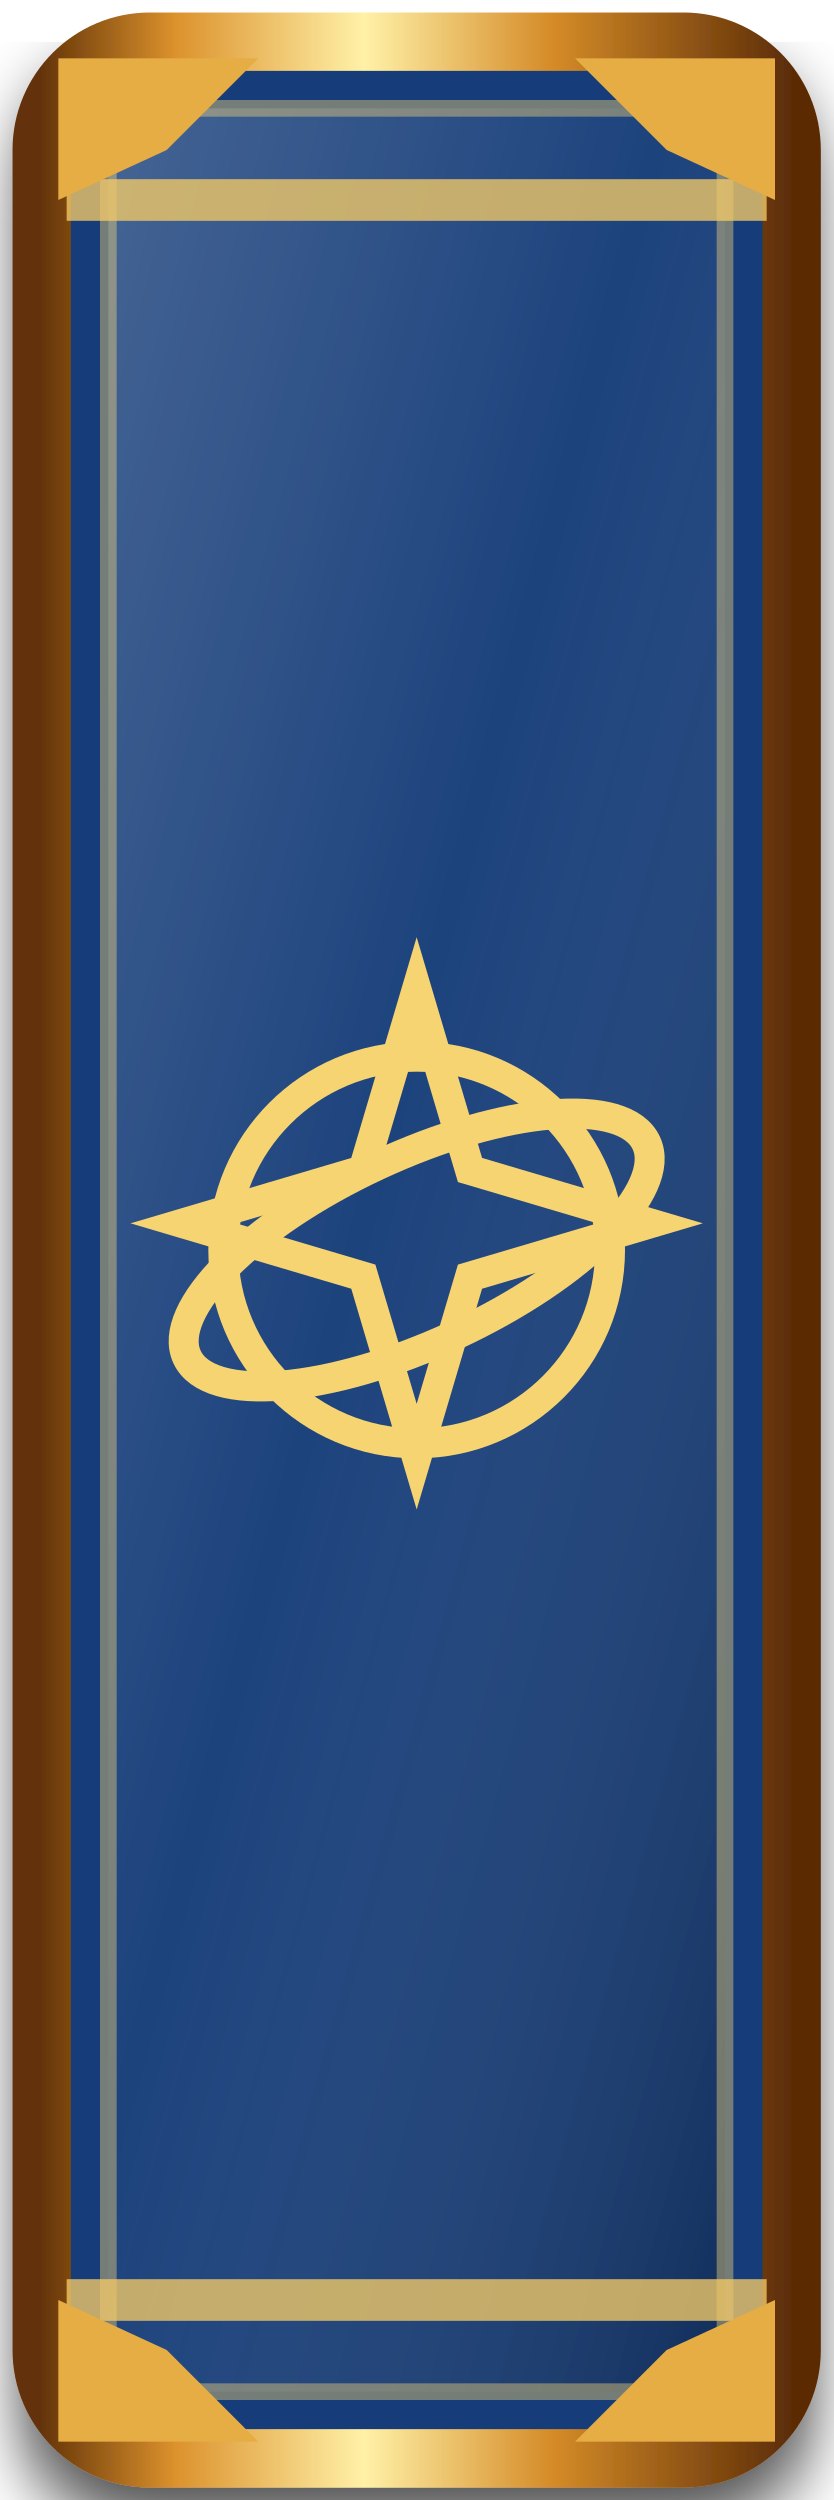
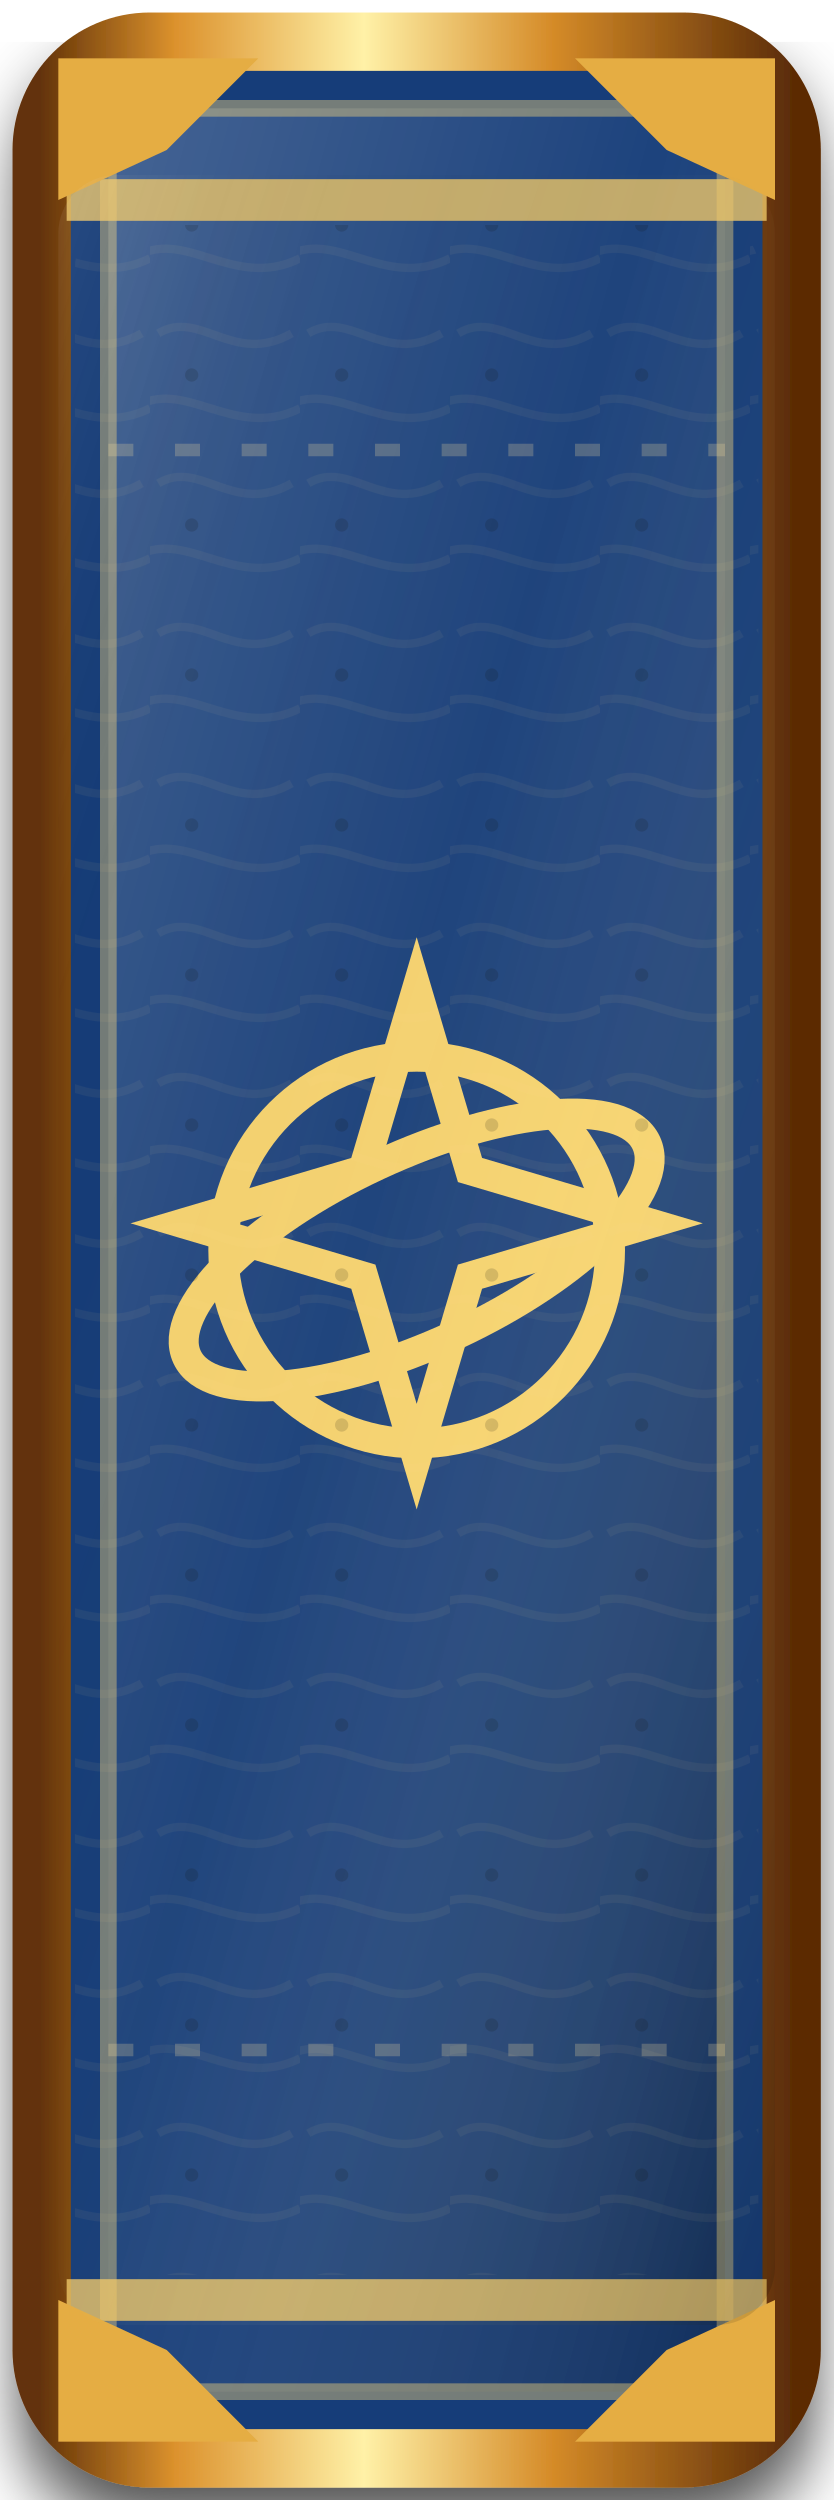
<svg xmlns="http://www.w3.org/2000/svg" data-shape="3V" data-role="celestial-codex" viewBox="0 0 100 300">
  <defs>
    <linearGradient id="gold" x1="0" x2="1">
      <stop stop-color="#633307" />
      <stop offset=".18" stop-color="#dc922d" />
      <stop offset=".43" stop-color="#fff1a7" />
      <stop offset=".68" stop-color="#d58b28" />
      <stop offset="1" stop-color="#5b2c06" />
    </linearGradient>
    <linearGradient id="shine" x1="0" y1="0" x2="1" y2="1">
      <stop stop-color="#fff" stop-opacity=".2" />
      <stop offset=".45" stop-color="#fff" stop-opacity=".03" />
      <stop offset="1" stop-color="#000" stop-opacity=".24" />
    </linearGradient>
    <filter id="s" x="-20%" y="-20%" width="150%" height="170%">
      <feDropShadow dx="0" dy="5" stdDeviation="4" flood-color="#000" flood-opacity=".68" />
    </filter>
+     <linearGradient id="leather" x1="0" y1="0" x2="1" y2="1">
+       <stop stop-color="#ffffff" stop-opacity=".16" />
+       <stop offset=".22" stop-color="#000" stop-opacity=".03" />
+       <stop offset=".62" stop-color="#fff0b0" stop-opacity=".08" />
+       <stop offset="1" stop-color="#000" stop-opacity=".28" />
+     </linearGradient>
+     <pattern id="grain" width="18" height="18" patternUnits="userSpaceOnUse">
+       <path d="M1 4c5-3 9 4 16 0M-2 13c6-4 12 4 20 0" fill="none" stroke="#f6df9b" stroke-opacity=".07" stroke-width="1" />
+       <circle cx="5" cy="9" r=".8" fill="#120b08" opacity=".18" />
+     </pattern>
  </defs>
  <rect x="5" y="5" width="90" height="290" rx="13" fill="#173d79" stroke="url(#gold)" stroke-width="7" filter="url(#s)" />
  <rect x="13" y="13" width="74" height="274" rx="8" fill="url(#shine)" stroke="#f8d77a" stroke-opacity=".42" stroke-width="2" />
  <path d="M8 24h84M8 276h84" stroke="#f2c968" stroke-width="5" opacity=".78" />
  <g fill="#e5ad43">
    <path d="M7 7h24L20 18 7 24Z" />
    <path d="M93 7h-24l11 11 13 6Z" />
    <path d="M7 293h24L20 282 7 276Z" />
    <path d="M93 293h-24l11-11 13-6Z" />
  </g>
  <g transform="translate(50 150)" fill="none" stroke="#f7d472" stroke-width="3.6">
    <circle r="23.2" />
    <ellipse rx="30.4" ry="11.2" transform="rotate(-25)" />
    <path d="M0-31.2l6.4 21.6 21.6 6.4-21.6 6.4-6.4 21.6-6.4-21.6-21.6-6.4 21.6-6.4Z" />
  </g>
+   <g pointer-events="none">
+     <rect x="7" y="21" width="86" height="258" rx="7" fill="url(#leather)" opacity=".48" />
+     <rect x="9" y="27" width="82" height="246" rx="5" fill="url(#grain)" opacity=".8" />
+     <path d="M13 54H87M13 246H87" stroke="#f8dda0" stroke-opacity=".24" stroke-width="1.5" stroke-dasharray="3 5" />
+   </g>
</svg>
